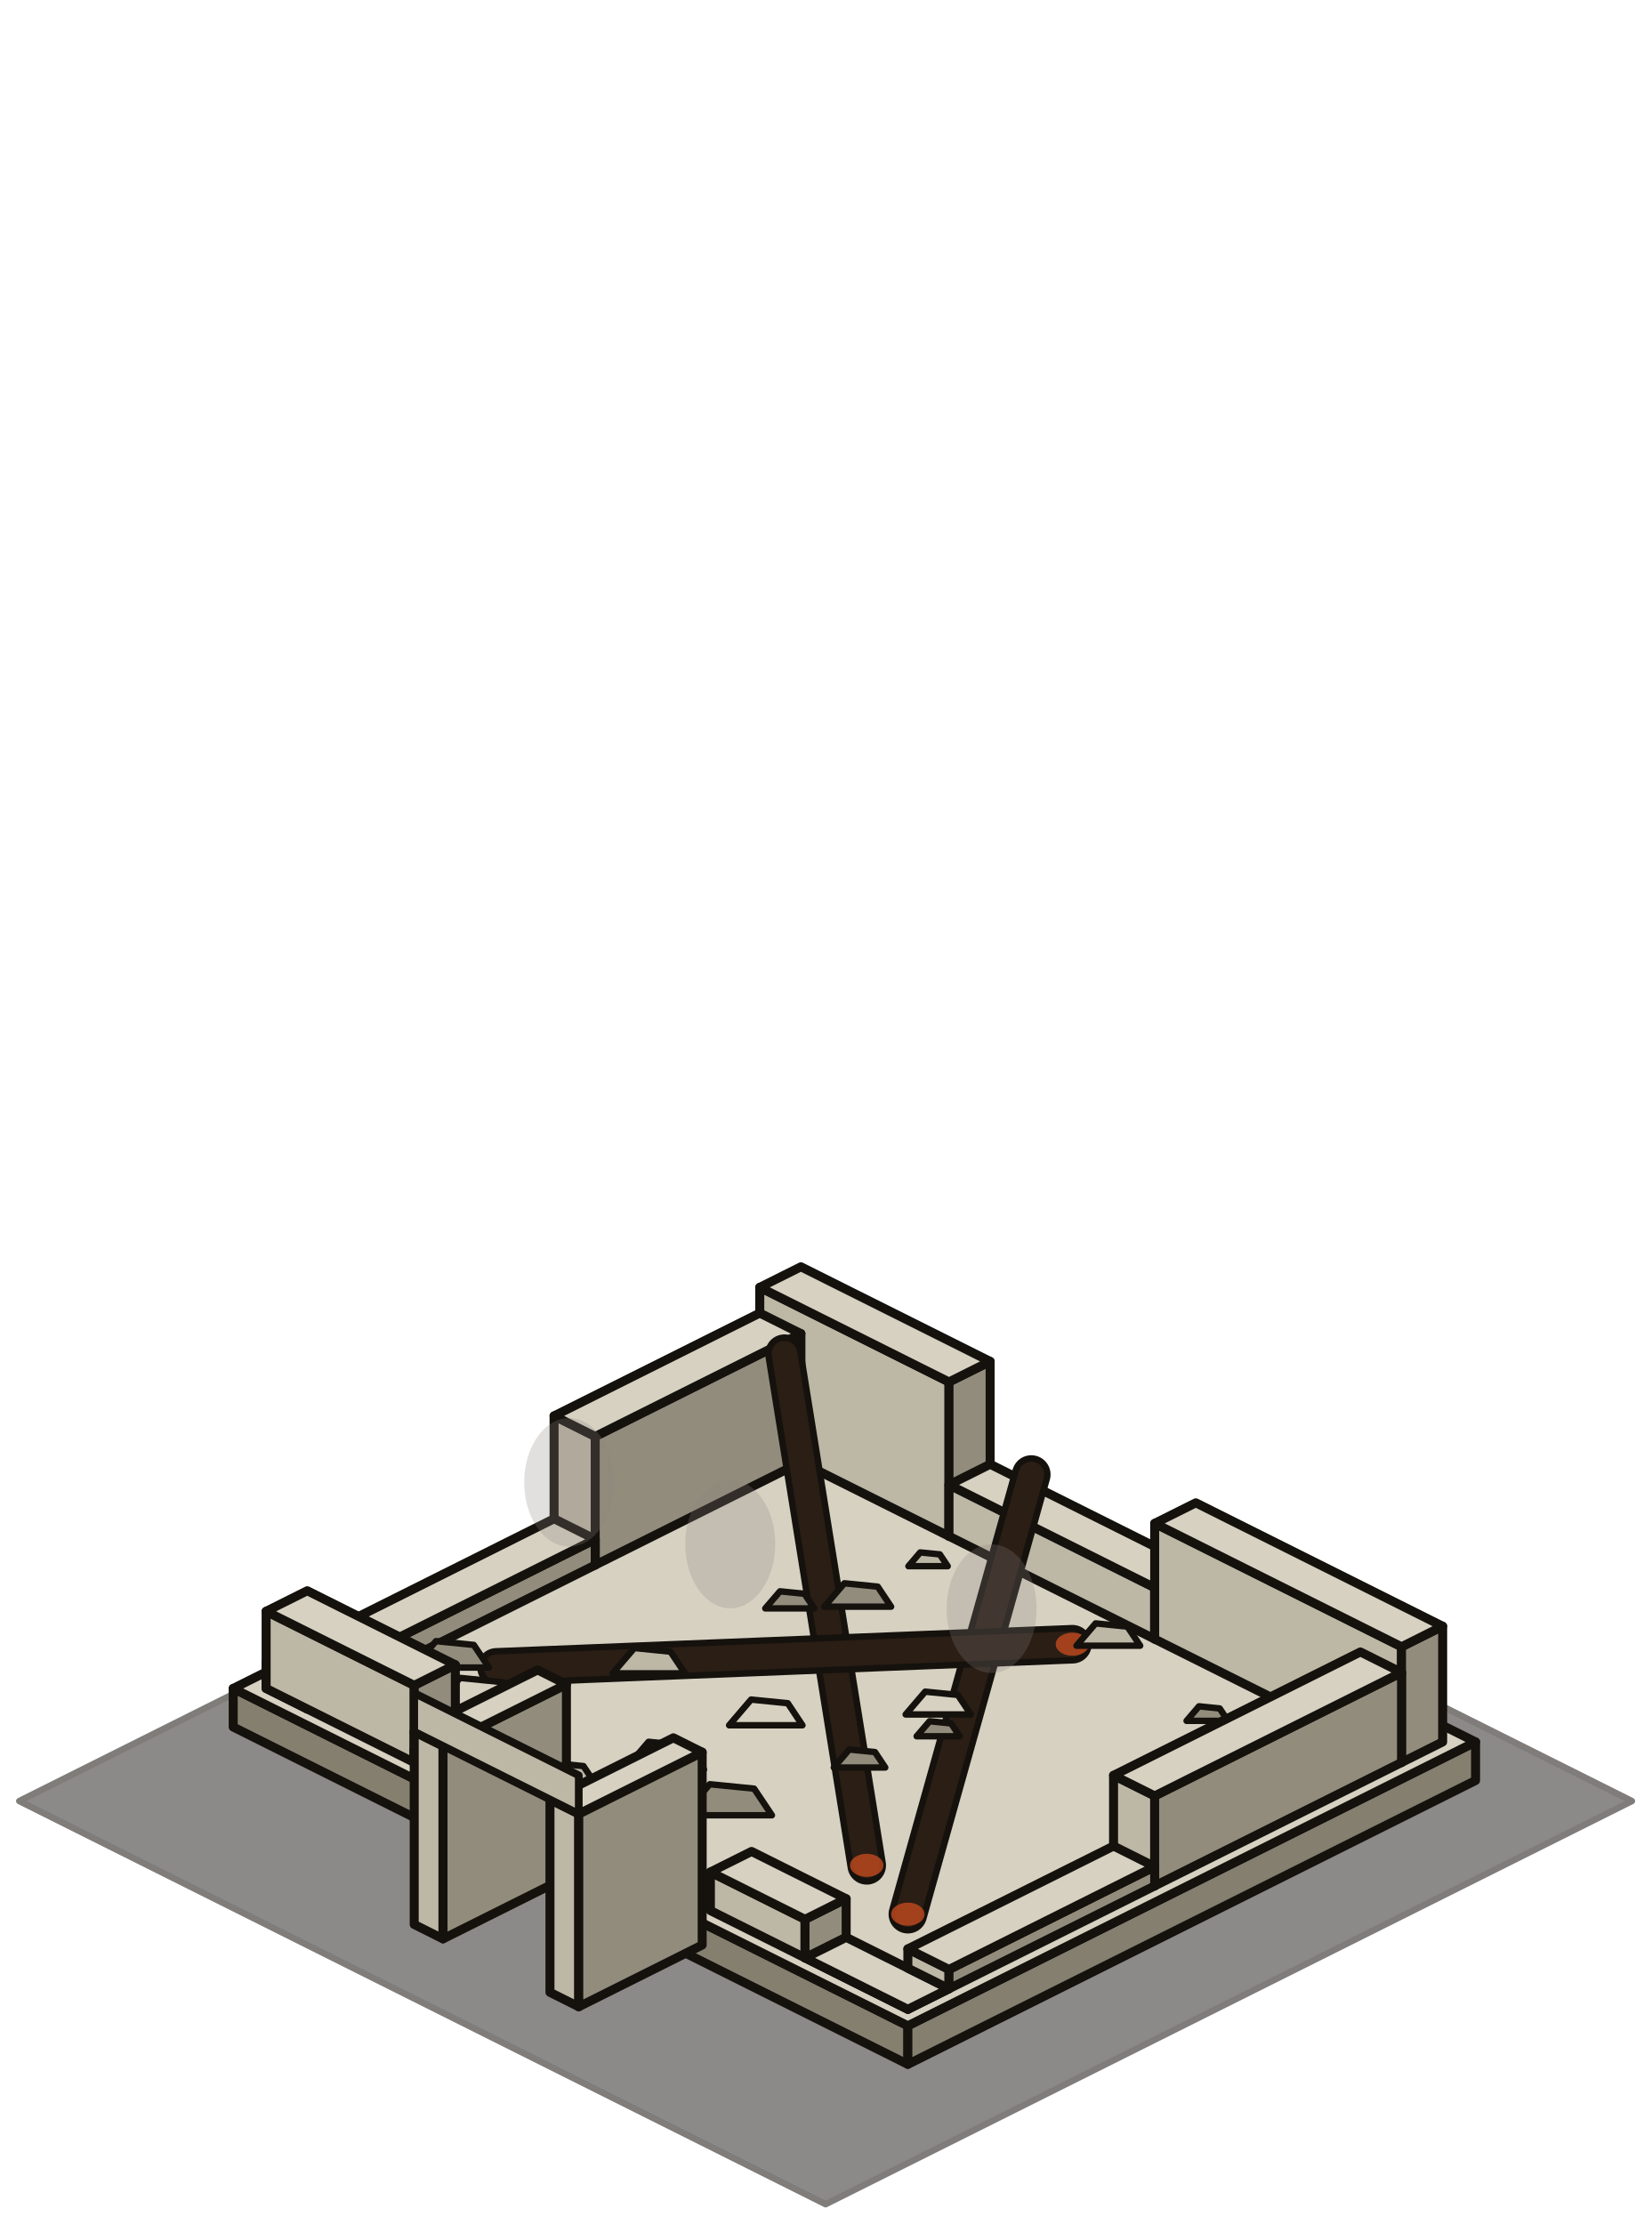
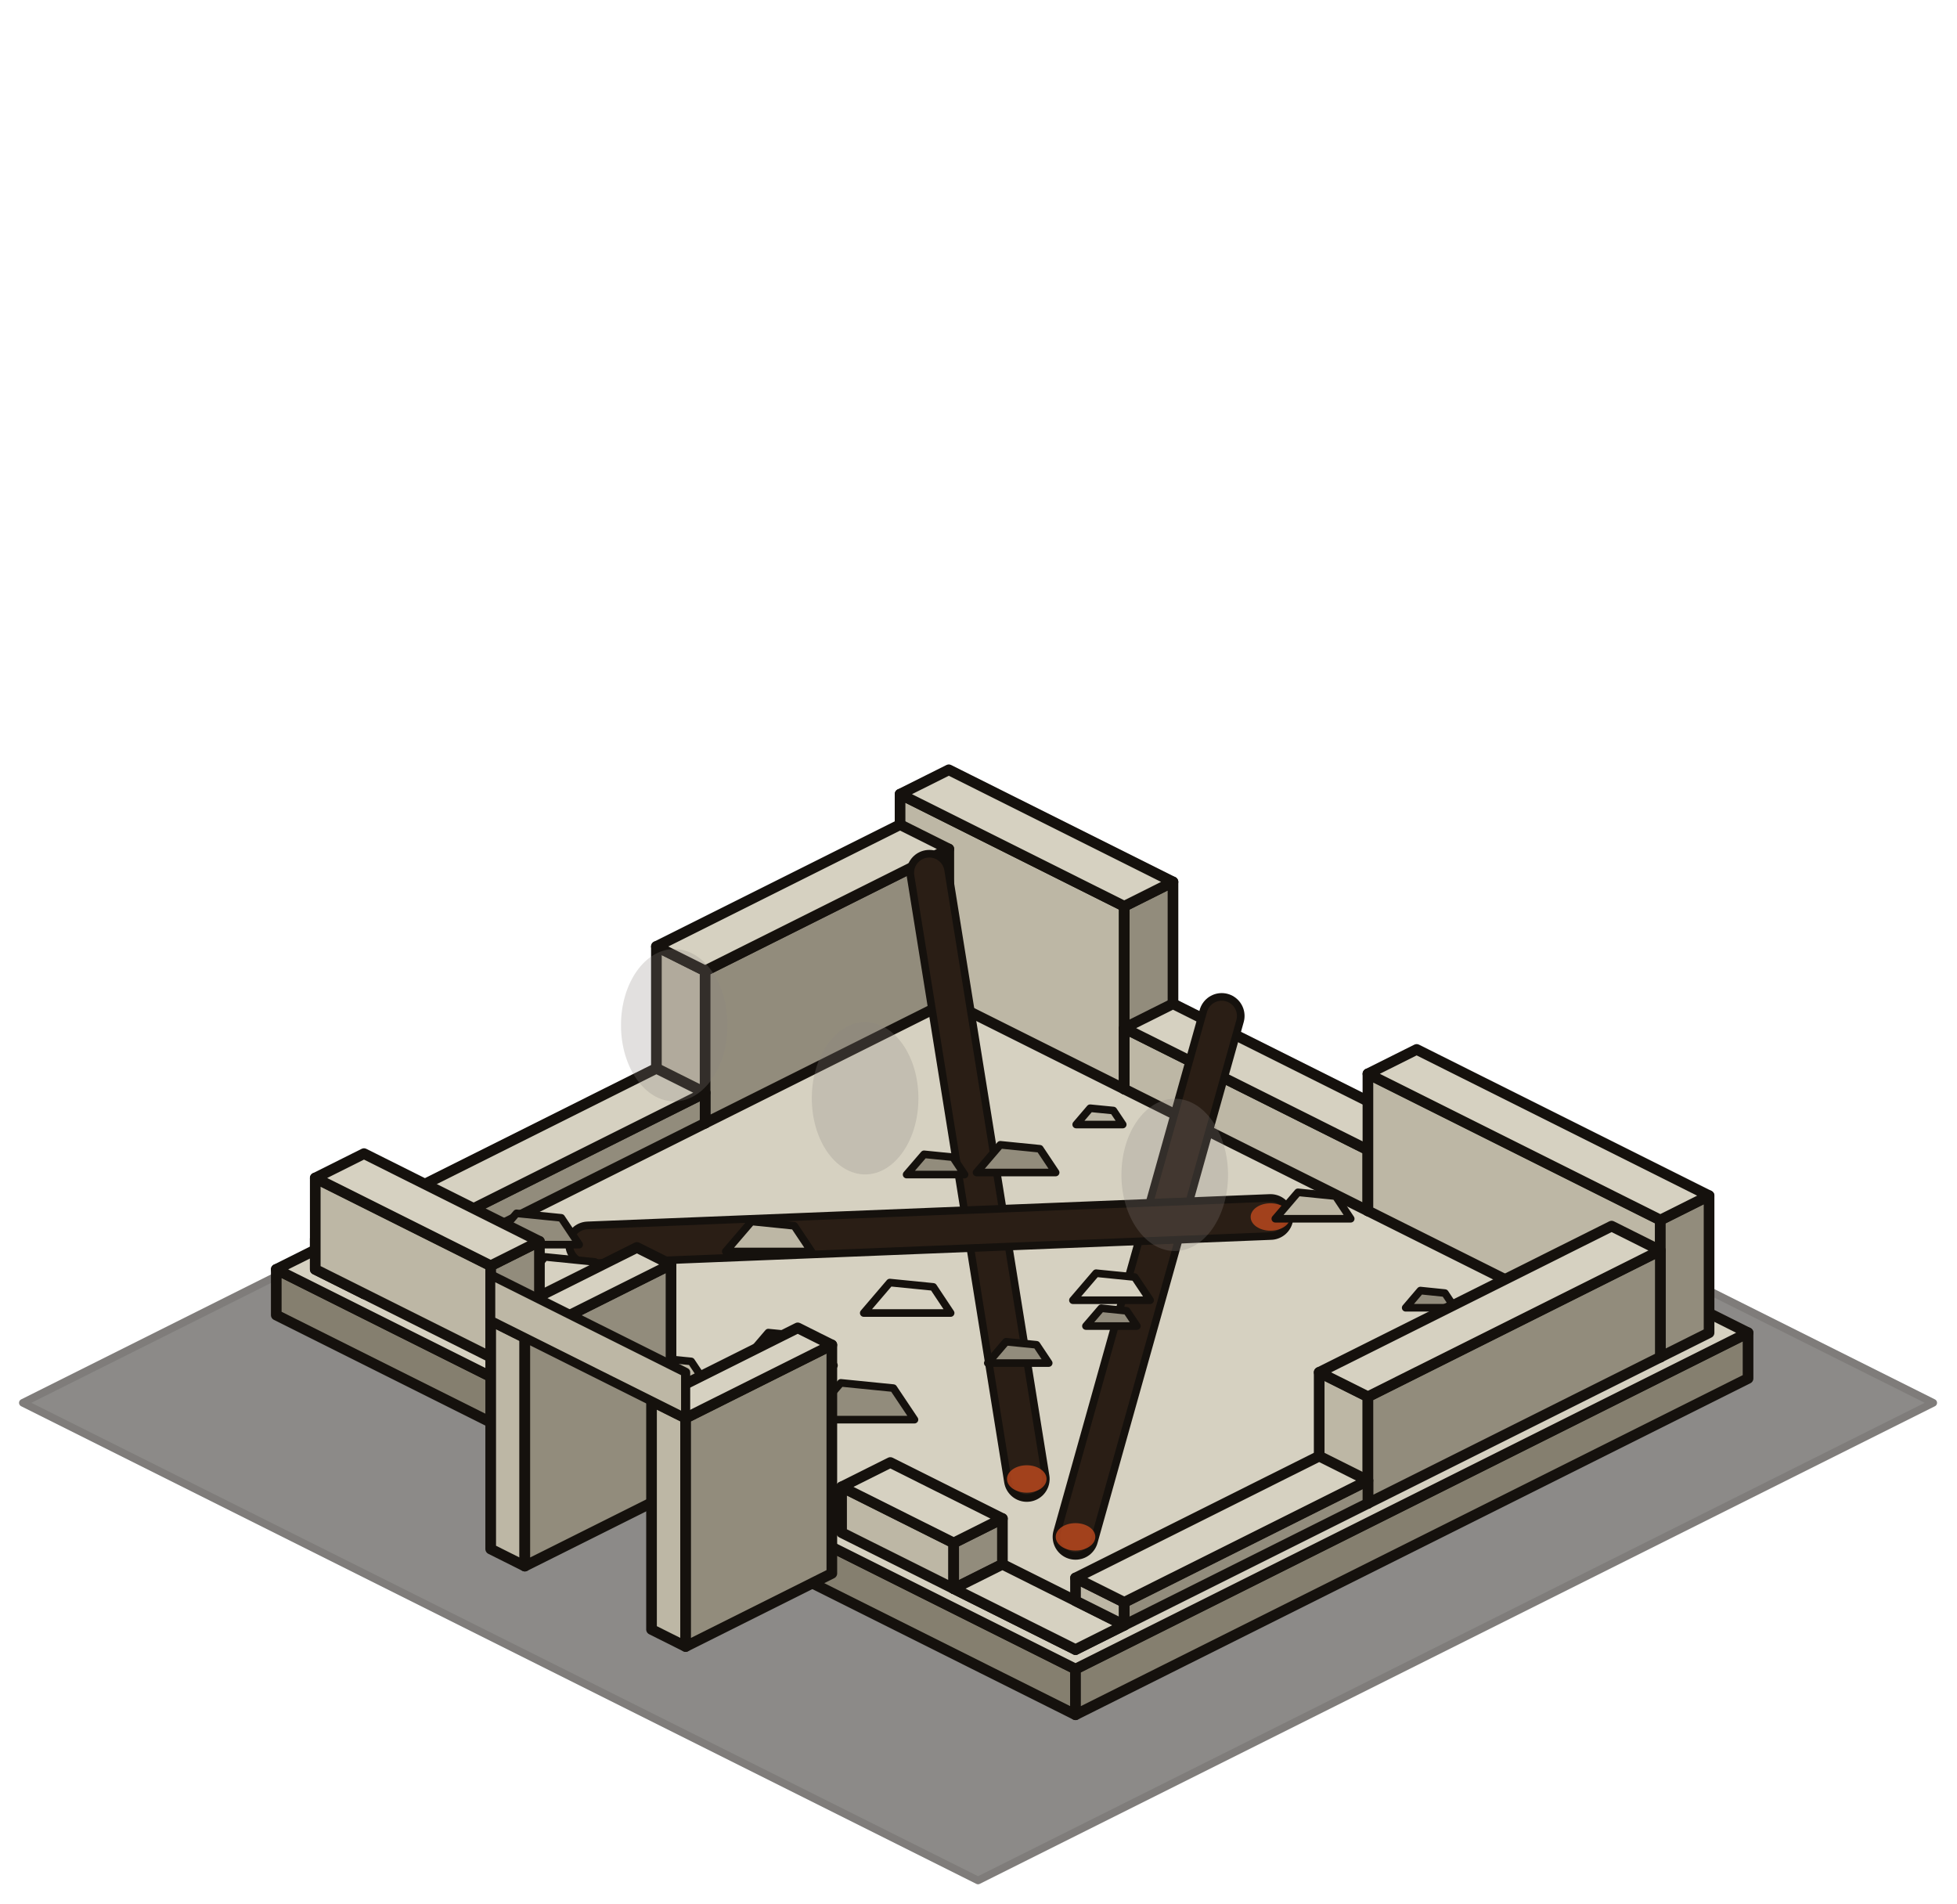
- <svg xmlns="http://www.w3.org/2000/svg" width="514" height="692" viewBox="-128.44 -280.2 257 346">
+ <svg xmlns="http://www.w3.org/2000/svg" width="514" height="500" viewBox="-128.44 -184.2 257 250">
  <polygon points="0,-62.72 125.44,0 0,62.72 -125.44,0" fill="#2d2a26" stroke="#15110d" stroke-width="1.0" stroke-linejoin="round" opacity="0.55" />
  <polygon points="-92.16,-11.52 12.8,40.96 12.8,34.96 -92.16,-17.52" fill="#857f6f" stroke="#15110d" stroke-width="1.4" stroke-linejoin="round" />
  <polygon points="12.8,40.96 101.12,-3.2 101.12,-9.2 12.8,34.96" fill="#857f6f" stroke="#15110d" stroke-width="1.4" stroke-linejoin="round" />
  <polygon points="-3.84,-61.68 101.12,-9.2 12.8,34.96 -92.16,-17.52" fill="#d6d1c1" stroke="#15110d" stroke-width="1.4" stroke-linejoin="round" />
  <polygon points="-10.24,-55.92 19.2,-41.2 19.2,-65.2 -10.24,-79.92" fill="#bdb7a5" stroke="#15110d" stroke-width="1.4" stroke-linejoin="round" />
  <polygon points="19.2,-41.2 25.6,-44.4 25.6,-68.4 19.2,-65.2" fill="#928c7c" stroke="#15110d" stroke-width="1.4" stroke-linejoin="round" />
  <polygon points="-3.84,-83.12 25.6,-68.4 19.2,-65.2 -10.24,-79.92" fill="#d6d1c1" stroke="#15110d" stroke-width="1.4" stroke-linejoin="round" />
  <polygon points="19.2,-41.2 51.2,-25.2 51.2,-33.2 19.2,-49.2" fill="#bdb7a5" stroke="#15110d" stroke-width="1.4" stroke-linejoin="round" />
  <polygon points="51.2,-25.2 57.6,-28.4 57.6,-36.4 51.2,-33.2" fill="#928c7c" stroke="#15110d" stroke-width="1.4" stroke-linejoin="round" />
  <polygon points="25.6,-52.4 57.6,-36.4 51.2,-33.2 19.2,-49.2" fill="#d6d1c1" stroke="#15110d" stroke-width="1.4" stroke-linejoin="round" />
  <polygon points="51.2,-25.2 89.6,-6 89.6,-24 51.2,-43.2" fill="#bdb7a5" stroke="#15110d" stroke-width="1.4" stroke-linejoin="round" />
  <polygon points="89.6,-6 96,-9.2 96,-27.2 89.6,-24" fill="#928c7c" stroke="#15110d" stroke-width="1.4" stroke-linejoin="round" />
  <polygon points="57.6,-46.4 96,-27.2 89.6,-24 51.2,-43.2" fill="#d6d1c1" stroke="#15110d" stroke-width="1.4" stroke-linejoin="round" />
  <polygon points="-42.24,-39.92 -35.84,-36.72 -35.84,-56.72 -42.24,-59.92" fill="#bdb7a5" stroke="#15110d" stroke-width="1.4" stroke-linejoin="round" />
  <polygon points="-35.84,-36.72 -3.84,-52.72 -3.84,-72.72 -35.84,-56.72" fill="#928c7c" stroke="#15110d" stroke-width="1.4" stroke-linejoin="round" />
  <polygon points="-10.24,-75.92 -3.84,-72.72 -35.84,-56.72 -42.24,-59.92" fill="#d6d1c1" stroke="#15110d" stroke-width="1.4" stroke-linejoin="round" />
  <polygon points="-87.04,-17.52 -80.64,-14.32 -80.64,-18.32 -87.04,-21.52" fill="#bdb7a5" stroke="#15110d" stroke-width="1.4" stroke-linejoin="round" />
  <polygon points="-80.64,-14.32 -35.84,-36.72 -35.84,-40.72 -80.64,-18.32" fill="#928c7c" stroke="#15110d" stroke-width="1.4" stroke-linejoin="round" />
  <polygon points="-42.24,-43.92 -35.84,-40.72 -80.64,-18.32 -87.04,-21.52" fill="#d6d1c1" stroke="#15110d" stroke-width="1.4" stroke-linejoin="round" />
  <polyline points="-6.4,-69.6 6.4,10" fill="none" stroke="#15110d" stroke-width="6" stroke-linecap="round" stroke-linejoin="round" />
  <polyline points="-6.4,-69.6 6.4,10" fill="none" stroke="#2a1e15" stroke-width="4" stroke-linecap="round" stroke-linejoin="round" />
  <ellipse cx="6.4" cy="10" rx="2.6" ry="1.8" fill="#c04a1e" opacity="0.8" />
  <polyline points="32,-50.8 12.8,17.6" fill="none" stroke="#15110d" stroke-width="6" stroke-linecap="round" stroke-linejoin="round" />
  <polyline points="32,-50.8 12.8,17.6" fill="none" stroke="#2a1e15" stroke-width="4" stroke-linecap="round" stroke-linejoin="round" />
  <ellipse cx="12.8" cy="17.6" rx="2.6" ry="1.8" fill="#c04a1e" opacity="0.8" />
  <polyline points="-51.2,-20.8 38.4,-24.4" fill="none" stroke="#15110d" stroke-width="6" stroke-linecap="round" stroke-linejoin="round" />
  <polyline points="-51.2,-20.8 38.4,-24.4" fill="none" stroke="#2a1e15" stroke-width="4" stroke-linecap="round" stroke-linejoin="round" />
  <ellipse cx="38.4" cy="-24.4" rx="2.6" ry="1.8" fill="#c04a1e" opacity="0.8" />
  <polygon points="-22.16,2.21 -18.02,-2.62 -11.12,-1.93 -8.35,2.21" fill="#928c7c" stroke="#15110d" stroke-width="1" stroke-linejoin="round" />
  <polygon points="12.89,-36.54 14.72,-38.68 17.77,-38.38 19,-36.54" fill="#bdb7a5" stroke="#15110d" stroke-width="1" stroke-linejoin="round" />
  <polygon points="56.16,-12.48 58.09,-14.74 61.31,-14.41 62.6,-12.48" fill="#928c7c" stroke="#15110d" stroke-width="1" stroke-linejoin="round" />
  <polygon points="-0.2,-30.24 2.92,-33.88 8.11,-33.36 10.19,-30.24" fill="#928c7c" stroke="#15110d" stroke-width="1" stroke-linejoin="round" />
  <polygon points="1.28,-5.22 3.68,-8.02 7.68,-7.62 9.28,-5.22" fill="#928c7c" stroke="#15110d" stroke-width="1" stroke-linejoin="round" />
  <polygon points="-30.27,11.72 -27.67,8.68 -23.32,9.12 -21.58,11.72" fill="#d6d1c1" stroke="#15110d" stroke-width="1" stroke-linejoin="round" />
  <polygon points="61.04,-0.8 63.97,-4.21 68.85,-3.72 70.8,-0.8" fill="#bdb7a5" stroke="#15110d" stroke-width="1" stroke-linejoin="round" />
  <polygon points="-33.13,-19.87 -29.75,-23.81 -24.13,-23.24 -21.88,-19.87" fill="#bdb7a5" stroke="#15110d" stroke-width="1" stroke-linejoin="round" />
  <polygon points="-31.23,-4.91 -27.54,-9.22 -21.38,-8.61 -18.92,-4.91" fill="#928c7c" stroke="#15110d" stroke-width="1" stroke-linejoin="round" />
  <polygon points="-23.2,14.27 -20.49,11.12 -15.99,11.57 -14.19,14.27" fill="#928c7c" stroke="#15110d" stroke-width="1" stroke-linejoin="round" />
  <polygon points="14.17,-10.08 16.18,-12.42 19.52,-12.08 20.86,-10.08" fill="#928c7c" stroke="#15110d" stroke-width="1" stroke-linejoin="round" />
  <polygon points="-9.38,-29.97 -7.09,-32.63 -3.29,-32.25 -1.77,-29.97" fill="#928c7c" stroke="#15110d" stroke-width="1" stroke-linejoin="round" />
  <polygon points="-60.81,-14.56 -56.87,-19.16 -50.31,-18.5 -47.68,-14.56" fill="#d6d1c1" stroke="#15110d" stroke-width="1" stroke-linejoin="round" />
  <polygon points="39.04,-24.17 42.01,-27.64 46.96,-27.14 48.94,-24.17" fill="#bdb7a5" stroke="#15110d" stroke-width="1" stroke-linejoin="round" />
  <polygon points="-15.01,-11.79 -11.59,-15.79 -5.88,-15.22 -3.6,-11.79" fill="#d6d1c1" stroke="#15110d" stroke-width="1" stroke-linejoin="round" />
  <polygon points="-47.22,-1.85 -43.64,-6.03 -37.67,-5.44 -35.28,-1.85" fill="#bdb7a5" stroke="#15110d" stroke-width="1" stroke-linejoin="round" />
  <polygon points="-64.14,-20.77 -60.61,-24.88 -54.73,-24.29 -52.38,-20.77" fill="#928c7c" stroke="#15110d" stroke-width="1" stroke-linejoin="round" />
  <polygon points="12.46,-13.47 15.5,-17.02 20.57,-16.51 22.6,-13.47" fill="#d6d1c1" stroke="#15110d" stroke-width="1" stroke-linejoin="round" />
  <polygon points="-87.04,-17.52 -64,-6 -64,-18 -87.04,-29.52" fill="#bdb7a5" stroke="#15110d" stroke-width="1.4" stroke-linejoin="round" />
  <polygon points="-64,-6 -57.6,-9.2 -57.6,-21.2 -64,-18" fill="#928c7c" stroke="#15110d" stroke-width="1.4" stroke-linejoin="round" />
  <polygon points="-80.64,-32.72 -57.6,-21.2 -64,-18 -87.04,-29.52" fill="#d6d1c1" stroke="#15110d" stroke-width="1.4" stroke-linejoin="round" />
  <polygon points="-64,-6 -46.08,2.96 -46.08,0.96 -64,-8" fill="#bdb7a5" stroke="#15110d" stroke-width="1.4" stroke-linejoin="round" />
  <polygon points="-46.08,2.96 -39.68,-0.24 -39.68,-2.24 -46.08,0.96" fill="#928c7c" stroke="#15110d" stroke-width="1.4" stroke-linejoin="round" />
  <polygon points="-57.6,-11.2 -39.68,-2.24 -46.08,0.96 -64,-8" fill="#d6d1c1" stroke="#15110d" stroke-width="1.4" stroke-linejoin="round" />
  <polygon points="-17.92,17.04 -3.2,24.4 -3.2,18.4 -17.92,11.04" fill="#bdb7a5" stroke="#15110d" stroke-width="1.4" stroke-linejoin="round" />
  <polygon points="-3.2,24.4 3.2,21.2 3.2,15.2 -3.2,18.4" fill="#928c7c" stroke="#15110d" stroke-width="1.4" stroke-linejoin="round" />
  <polygon points="-11.52,7.84 3.2,15.2 -3.2,18.4 -17.92,11.04" fill="#d6d1c1" stroke="#15110d" stroke-width="1.4" stroke-linejoin="round" />
  <polygon points="-3.2,24.4 12.8,32.4 12.8,32.4 -3.2,24.4" fill="#bdb7a5" stroke="#15110d" stroke-width="1.4" stroke-linejoin="round" />
  <polygon points="12.8,32.4 19.2,29.2 19.2,29.2 12.8,32.4" fill="#928c7c" stroke="#15110d" stroke-width="1.4" stroke-linejoin="round" />
  <polygon points="3.2,21.2 19.2,29.2 12.8,32.4 -3.2,24.4" fill="#d6d1c1" stroke="#15110d" stroke-width="1.4" stroke-linejoin="round" />
  <polygon points="44.8,10 51.2,13.2 51.2,-0.8 44.8,-4" fill="#bdb7a5" stroke="#15110d" stroke-width="1.4" stroke-linejoin="round" />
  <polygon points="51.2,13.2 89.6,-6 89.6,-20 51.2,-0.8" fill="#928c7c" stroke="#15110d" stroke-width="1.4" stroke-linejoin="round" />
  <polygon points="83.2,-23.2 89.6,-20 51.2,-0.8 44.8,-4" fill="#d6d1c1" stroke="#15110d" stroke-width="1.4" stroke-linejoin="round" />
  <polygon points="12.8,26 19.2,29.2 19.2,26.2 12.8,23" fill="#bdb7a5" stroke="#15110d" stroke-width="1.4" stroke-linejoin="round" />
  <polygon points="19.2,29.2 51.2,13.2 51.2,10.2 19.2,26.2" fill="#928c7c" stroke="#15110d" stroke-width="1.4" stroke-linejoin="round" />
  <polygon points="44.8,7 51.2,10.2 19.2,26.2 12.8,23" fill="#d6d1c1" stroke="#15110d" stroke-width="1.4" stroke-linejoin="round" />
  <polygon points="-64,19.2 -59.52,21.44 -59.52,-8.56 -64,-10.8" fill="#bdb7a5" stroke="#15110d" stroke-width="1.4" stroke-linejoin="round" />
  <polygon points="-59.52,21.44 -40.32,11.84 -40.32,-18.16 -59.52,-8.56" fill="#928c7c" stroke="#15110d" stroke-width="1.4" stroke-linejoin="round" />
  <polygon points="-44.8,-20.4 -40.32,-18.16 -59.52,-8.56 -64,-10.8" fill="#d6d1c1" stroke="#15110d" stroke-width="1.4" stroke-linejoin="round" />
  <polygon points="-42.88,29.76 -38.4,32 -38.4,2 -42.88,-0.24" fill="#bdb7a5" stroke="#15110d" stroke-width="1.4" stroke-linejoin="round" />
  <polygon points="-38.4,32 -19.2,22.4 -19.2,-7.6 -38.4,2" fill="#928c7c" stroke="#15110d" stroke-width="1.4" stroke-linejoin="round" />
  <polygon points="-23.68,-9.84 -19.2,-7.6 -38.4,2 -42.88,-0.24" fill="#d6d1c1" stroke="#15110d" stroke-width="1.4" stroke-linejoin="round" />
  <polygon points="-64,-10.8 -38.4,2 -38.4,-4 -64,-16.8" fill="#bdb7a5" stroke="#15110d" stroke-width="1.2" stroke-linejoin="round" />
  <ellipse cx="-39.89" cy="-49.58" rx="7" ry="10" fill="#8a8580" opacity="0.25" />
  <ellipse cx="25.83" cy="-29.93" rx="7" ry="10" fill="#8a8580" opacity="0.25" />
  <ellipse cx="-14.83" cy="-39.99" rx="7" ry="10" fill="#8a8580" opacity="0.25" />
</svg>
